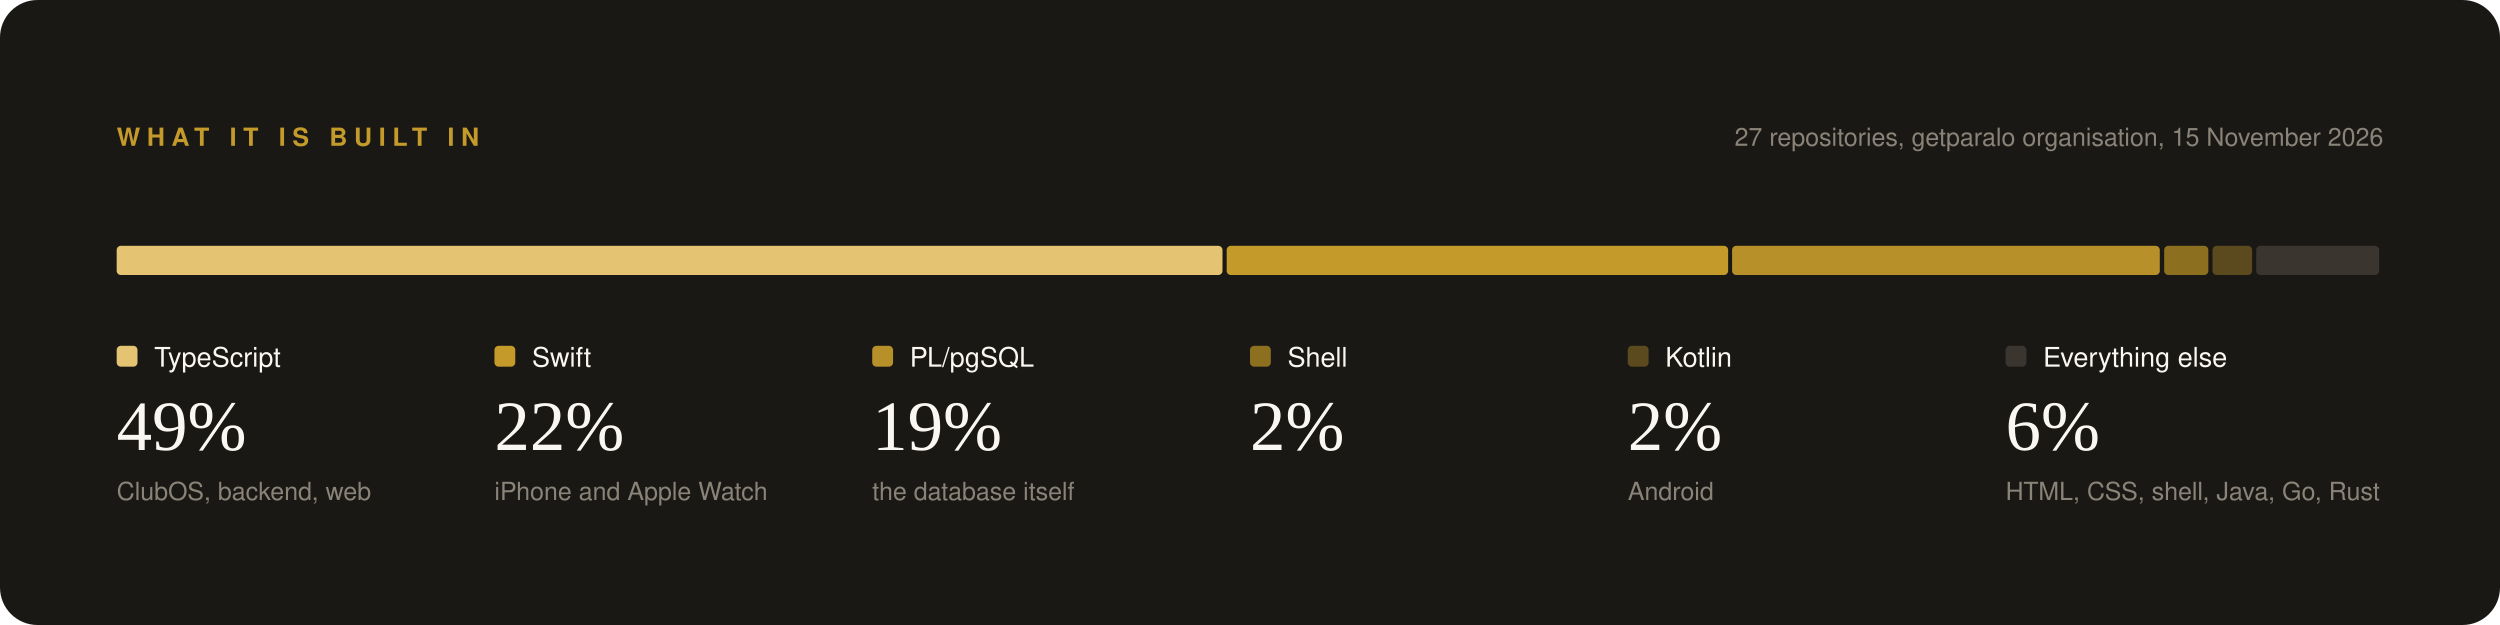
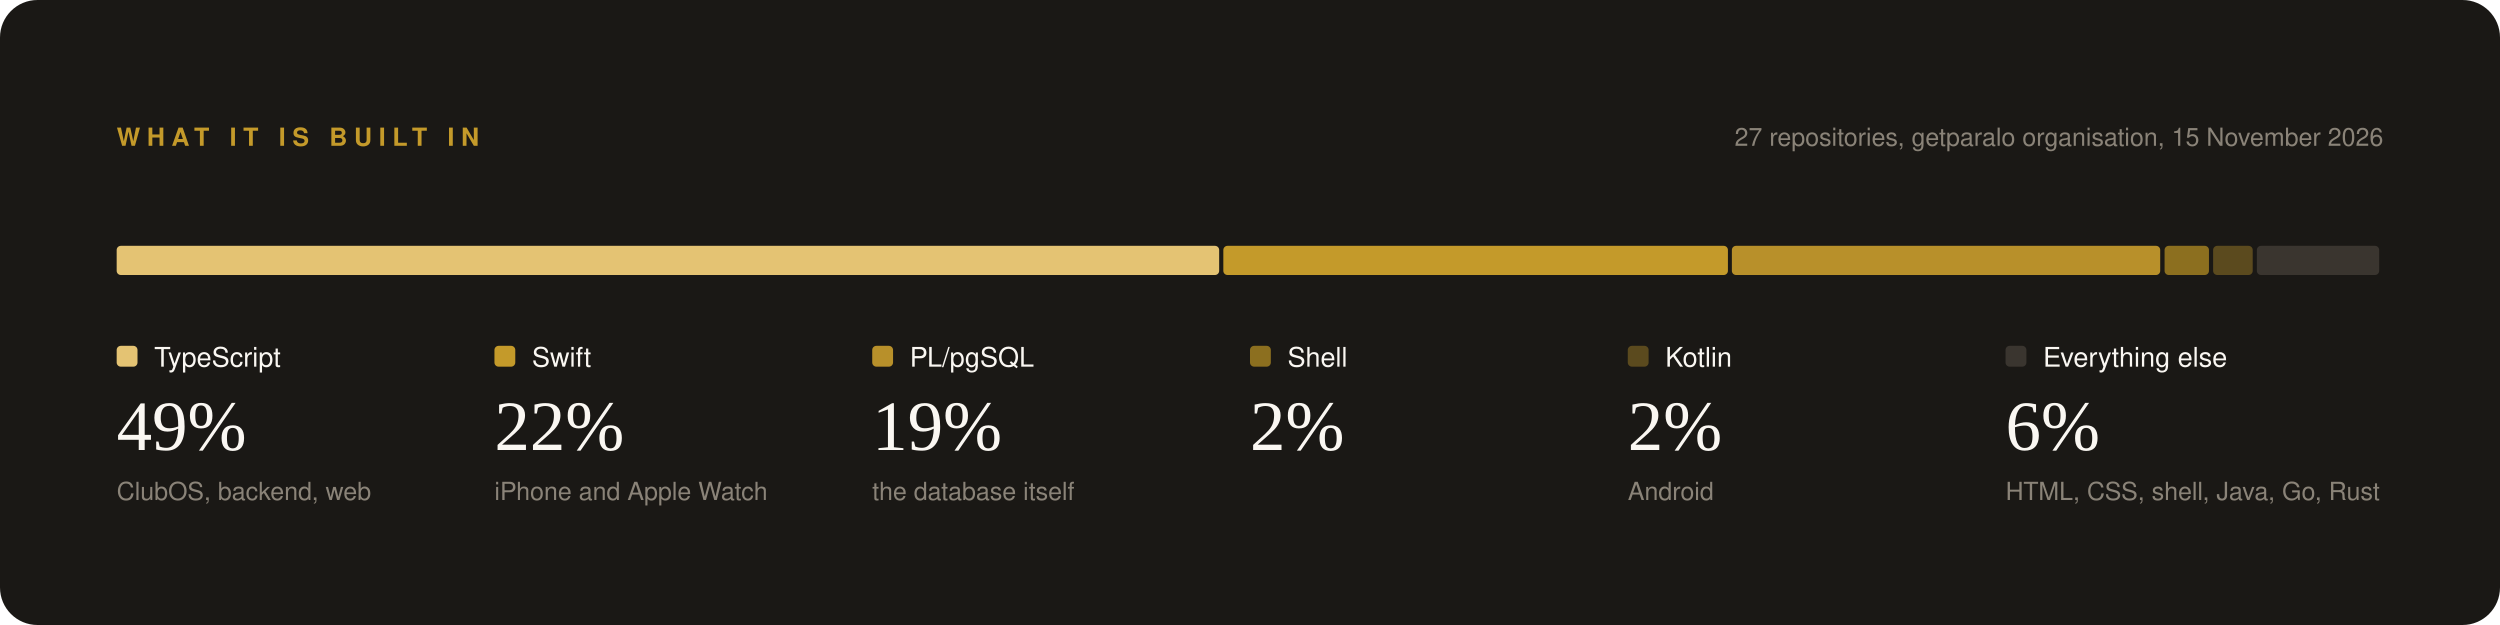
<svg xmlns="http://www.w3.org/2000/svg" width="1200" height="300" viewBox="0 0 1200 300" role="img" aria-label="Languages across Paralo repositories">
  <rect width="1200" height="300" rx="18" fill="#1A1815" />
  <text x="56" y="70" font-family="-apple-system, 'Helvetica Neue', Helvetica, Arial, sans-serif" font-size="12" letter-spacing="3.2" font-weight="600" fill="#C49A2A">WHAT IT IS BUILT IN</text>
  <text x="1144" y="70" text-anchor="end" font-family="-apple-system, 'Helvetica Neue', Helvetica, Arial, sans-serif" font-size="12" fill="#8A8378">27 repositories, getparalo organisation, 15 November 2026</text>
-   <rect x="56.0" y="118" width="530.8" height="14" rx="2" fill="#E4C373">
-     <animate attributeName="width" values="0;0;530.8" keyTimes="0;0.125;1" dur="0.80s" begin="0s" fill="freeze" calcMode="spline" keySplines="0 0 1 1;0.2 0.7 0.2 1" />
+   <rect x="56.0" y="118" width="529.2" height="14" rx="2" fill="#E4C373">
+     <animate attributeName="width" values="0;0;529.2" keyTimes="0;0.125;1" dur="0.80s" begin="0s" fill="freeze" calcMode="spline" keySplines="0 0 1 1;0.2 0.7 0.2 1" />
  </rect>
-   <rect x="588.8" y="118" width="240.7" height="14" rx="2" fill="#C49A2A">
-     <animate attributeName="width" values="0;0;240.7" keyTimes="0;0.239;1" dur="0.92s" begin="0s" fill="freeze" calcMode="spline" keySplines="0 0 1 1;0.2 0.7 0.2 1" />
+   <rect x="587.2" y="118" width="242.2" height="14" rx="2" fill="#C49A2A">
+     <animate attributeName="width" values="0;0;242.2" keyTimes="0;0.239;1" dur="0.92s" begin="0s" fill="freeze" calcMode="spline" keySplines="0 0 1 1;0.2 0.7 0.2 1" />
  </rect>
-   <rect x="831.4" y="118" width="205.3" height="14" rx="2" fill="#B8902A">
-     <animate attributeName="width" values="0;0;205.3" keyTimes="0;0.327;1" dur="1.04s" begin="0s" fill="freeze" calcMode="spline" keySplines="0 0 1 1;0.2 0.7 0.2 1" />
+   <rect x="831.3" y="118" width="205.6" height="14" rx="2" fill="#B8902A">
+     <animate attributeName="width" values="0;0;205.6" keyTimes="0;0.327;1" dur="1.04s" begin="0s" fill="freeze" calcMode="spline" keySplines="0 0 1 1;0.2 0.7 0.2 1" />
  </rect>
-   <rect x="1038.8" y="118" width="21.2" height="14" rx="2" fill="#8C6F1F">
-     <animate attributeName="width" values="0;0;21.2" keyTimes="0;0.397;1" dur="1.16s" begin="0s" fill="freeze" calcMode="spline" keySplines="0 0 1 1;0.2 0.7 0.2 1" />
+   <rect x="1039.0" y="118" width="21.3" height="14" rx="2" fill="#8C6F1F">
+     <animate attributeName="width" values="0;0;21.3" keyTimes="0;0.397;1" dur="1.16s" begin="0s" fill="freeze" calcMode="spline" keySplines="0 0 1 1;0.2 0.7 0.2 1" />
  </rect>
-   <rect x="1062.0" y="118" width="19.0" height="14" rx="2" fill="#5B4A1E">
+   <rect x="1062.3" y="118" width="19.0" height="14" rx="2" fill="#5B4A1E">
    <animate attributeName="width" values="0;0;19.0" keyTimes="0;0.453;1" dur="1.28s" begin="0s" fill="freeze" calcMode="spline" keySplines="0 0 1 1;0.2 0.7 0.2 1" />
  </rect>
-   <rect x="1083.0" y="118" width="59.0" height="14" rx="2" fill="#3A352F">
-     <animate attributeName="width" values="0;0;59.0" keyTimes="0;0.500;1" dur="1.40s" begin="0s" fill="freeze" calcMode="spline" keySplines="0 0 1 1;0.2 0.7 0.2 1" />
+   <rect x="1083.3" y="118" width="58.7" height="14" rx="2" fill="#3A352F">
+     <animate attributeName="width" values="0;0;58.7" keyTimes="0;0.500;1" dur="1.40s" begin="0s" fill="freeze" calcMode="spline" keySplines="0 0 1 1;0.2 0.7 0.2 1" />
  </rect>
  <rect x="56.0" y="166" width="10" height="10" rx="2" fill="#E4C373" />
  <text x="74.0" y="176" font-family="-apple-system, 'Helvetica Neue', Helvetica, Arial, sans-serif" font-size="13" fill="#FAF7F2">TypeScript</text>
  <text x="56.0" y="216" font-family="Georgia, 'Times New Roman', Times, serif" font-size="34" fill="#FAF7F2">49%</text>
  <text x="56.0" y="240" font-family="-apple-system, 'Helvetica Neue', Helvetica, Arial, sans-serif" font-size="12" fill="#8A8378">ClubOS, backend, web</text>
  <rect x="237.333" y="166" width="10" height="10" rx="2" fill="#C49A2A" />
  <text x="255.333" y="176" font-family="-apple-system, 'Helvetica Neue', Helvetica, Arial, sans-serif" font-size="13" fill="#FAF7F2">Swift</text>
  <text x="237.333" y="216" font-family="Georgia, 'Times New Roman', Times, serif" font-size="34" fill="#FAF7F2">22%</text>
  <text x="237.333" y="240" font-family="-apple-system, 'Helvetica Neue', Helvetica, Arial, sans-serif" font-size="12" fill="#8A8378">iPhone and Apple Watch</text>
  <rect x="418.667" y="166" width="10" height="10" rx="2" fill="#B8902A" />
  <text x="436.667" y="176" font-family="-apple-system, 'Helvetica Neue', Helvetica, Arial, sans-serif" font-size="13" fill="#FAF7F2">PL/pgSQL</text>
  <text x="418.667" y="216" font-family="Georgia, 'Times New Roman', Times, serif" font-size="34" fill="#FAF7F2">19%</text>
  <text x="418.667" y="240" font-family="-apple-system, 'Helvetica Neue', Helvetica, Arial, sans-serif" font-size="12" fill="#8A8378">the database itself</text>
  <rect x="600.0" y="166" width="10" height="10" rx="2" fill="#8C6F1F" />
  <text x="618.0" y="176" font-family="-apple-system, 'Helvetica Neue', Helvetica, Arial, sans-serif" font-size="13" fill="#FAF7F2">Shell</text>
  <text x="600.0" y="216" font-family="Georgia, 'Times New Roman', Times, serif" font-size="34" fill="#FAF7F2">2%</text>
  <text x="600.0" y="240" font-family="-apple-system, 'Helvetica Neue', Helvetica, Arial, sans-serif" font-size="12" fill="#8A8378" />
  <rect x="781.333" y="166" width="10" height="10" rx="2" fill="#5B4A1E" />
  <text x="799.333" y="176" font-family="-apple-system, 'Helvetica Neue', Helvetica, Arial, sans-serif" font-size="13" fill="#FAF7F2">Kotlin</text>
  <text x="781.333" y="216" font-family="Georgia, 'Times New Roman', Times, serif" font-size="34" fill="#FAF7F2">2%</text>
  <text x="781.333" y="240" font-family="-apple-system, 'Helvetica Neue', Helvetica, Arial, sans-serif" font-size="12" fill="#8A8378">Android</text>
  <rect x="962.667" y="166" width="10" height="10" rx="2" fill="#3A352F" />
  <text x="980.667" y="176" font-family="-apple-system, 'Helvetica Neue', Helvetica, Arial, sans-serif" font-size="13" fill="#FAF7F2">Everything else</text>
  <text x="962.667" y="216" font-family="Georgia, 'Times New Roman', Times, serif" font-size="34" fill="#FAF7F2">6%</text>
  <text x="962.667" y="240" font-family="-apple-system, 'Helvetica Neue', Helvetica, Arial, sans-serif" font-size="12" fill="#8A8378">HTML, CSS, shell, Java, Go, Rust</text>
</svg>
